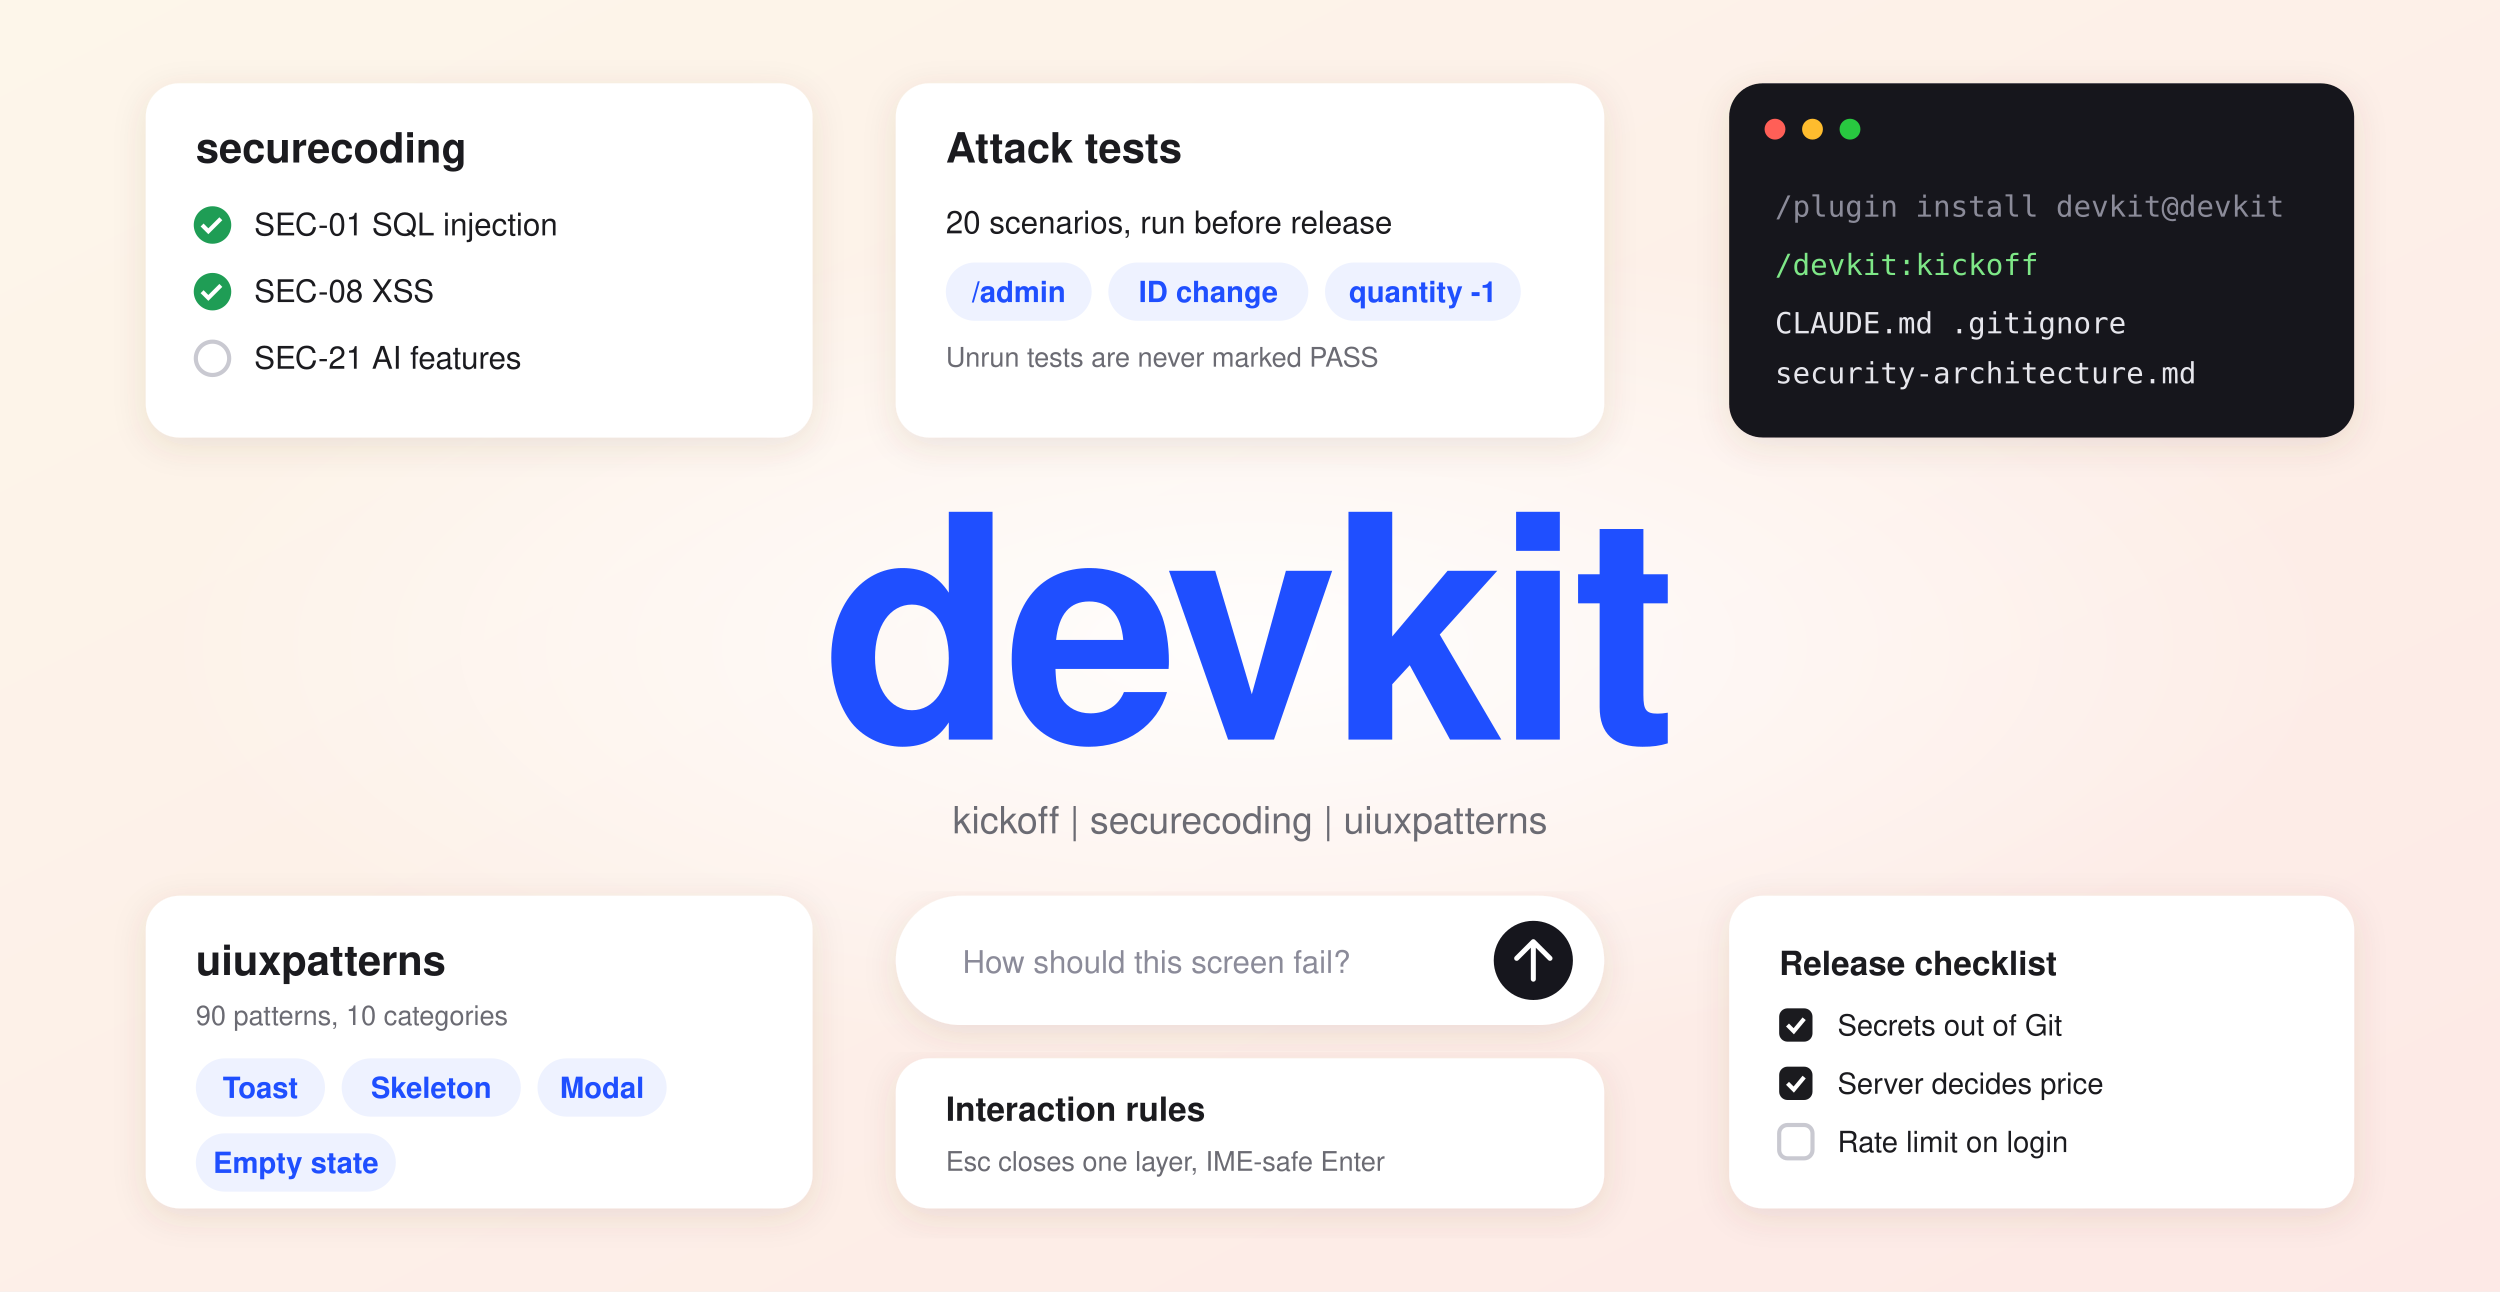
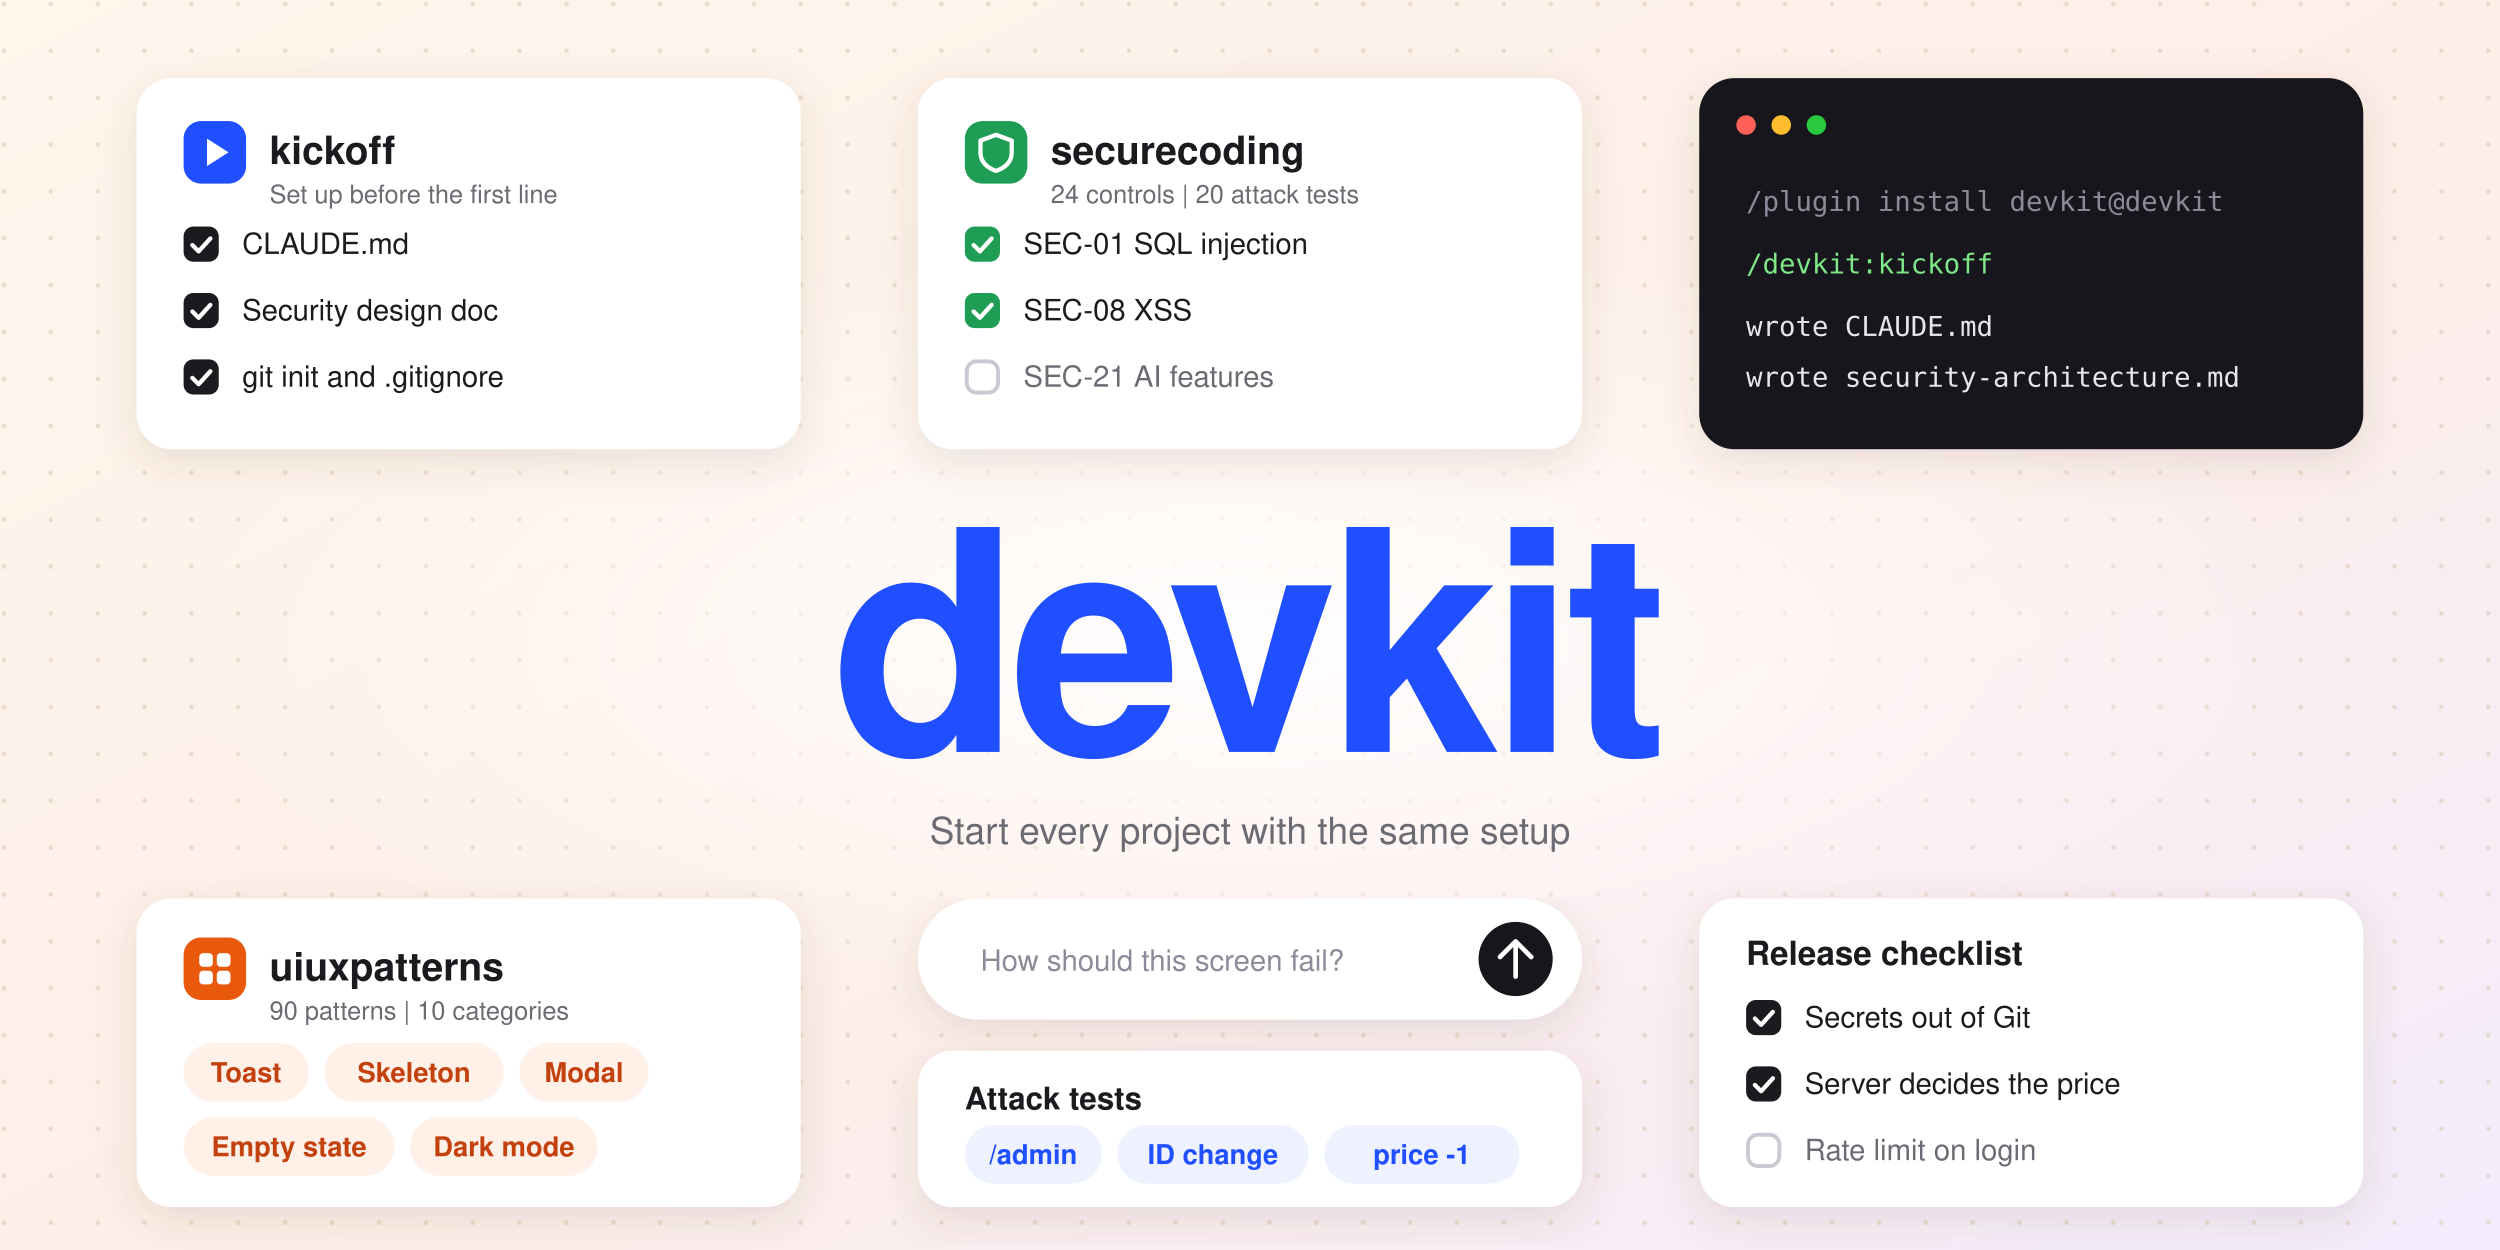
- <svg xmlns="http://www.w3.org/2000/svg" viewBox="0 0 1200 620" width="1200" height="620" role="img" aria-label="devkit: kickoff, securecoding, uiuxpatterns">
+ <svg xmlns="http://www.w3.org/2000/svg" viewBox="0 0 1280 640" width="1280" height="640" role="img" aria-label="devkit: kickoff, securecoding, uiuxpatterns">
  <defs>
    <linearGradient id="bg" x1="0" y1="0" x2="1" y2="1">
-       <stop offset="0" stop-color="#fdf6ea" />
-       <stop offset="1" stop-color="#fde9e6" />
+       <stop offset="0" stop-color="#fdf7ec" />
+       <stop offset="0.55" stop-color="#fdeee8" />
+       <stop offset="1" stop-color="#f3ecfd" />
    </linearGradient>
    <radialGradient id="glow" cx="0.5" cy="0.5" r="0.5">
-       <stop offset="0" stop-color="#fff" stop-opacity="0.9" />
+       <stop offset="0" stop-color="#fff" stop-opacity="0.95" />
      <stop offset="1" stop-color="#fff" stop-opacity="0" />
    </radialGradient>
-     <filter id="sh" x="-10%" y="-10%" width="120%" height="130%">
-       <feDropShadow dx="0" dy="4" stdDeviation="8" flood-color="#6b4a2a" flood-opacity="0.12" />
+     <pattern id="dots" width="24" height="24" patternUnits="userSpaceOnUse">
+       <circle cx="2" cy="2" r="1.2" fill="#d9c9b4" opacity="0.55" />
+     </pattern>
+     <filter id="sh" x="-10%" y="-10%" width="120%" height="135%">
+       <feDropShadow dx="0" dy="6" stdDeviation="10" flood-color="#6b4a2a" flood-opacity="0.13" />
    </filter>
  </defs>
  <style>
-     text { font-family: -apple-system, "Segoe UI", "Malgun Gothic", "Apple SD Gothic Neo", Helvetica, Arial, sans-serif; fill: #1b1b1f; }
-     .t { font-size: 20px; font-weight: 700; }
-     .r { font-size: 15px; }
-     .s { font-size: 13px; fill: #6b6b73; }
-     .card { fill: #fff; filter: url(#sh); }
-     .ok { fill: #1f9d55; }
-     .off { fill: #fff; stroke: #c9c9d1; stroke-width: 2; }
-     .chip { fill: #eef2ff; }
-     .chipt { font-size: 14px; fill: #1f4fff; font-weight: 600; }
-   </style>
-   <rect width="1200" height="620" fill="url(#bg)" />
-   <ellipse cx="600" cy="310" rx="520" ry="200" fill="url(#glow)" />
-   <rect class="card" x="70" y="40" width="320" height="170" rx="16" />
-   <text class="t" x="94" y="78">securecoding</text>
-   <g class="r">
-     <circle class="ok" cx="102" cy="108" r="9" />
-     <path d="M97 108l3 3 6-6" stroke="#fff" stroke-width="2" fill="none" />
-     <text x="122" y="113">SEC-01 SQL injection</text>
-     <circle class="ok" cx="102" cy="140" r="9" />
-     <path d="M97 140l3 3 6-6" stroke="#fff" stroke-width="2" fill="none" />
-     <text x="122" y="145">SEC-08 XSS</text>
-     <circle class="off" cx="102" cy="172" r="8" />
-     <text x="122" y="177">SEC-21 AI features</text>
-   </g>
-   <rect class="card" x="430" y="40" width="340" height="170" rx="16" />
-   <text class="t" x="454" y="78">Attack tests</text>
-   <text class="r" x="454" y="112">20 scenarios, run before release</text>
-   <rect class="chip" x="454" y="126" width="70" height="28" rx="14" />
-   <text class="chipt" x="489" y="145" text-anchor="middle">/admin</text>
-   <rect class="chip" x="532" y="126" width="96" height="28" rx="14" />
-   <text class="chipt" x="580" y="145" text-anchor="middle">ID change</text>
-   <rect class="chip" x="636" y="126" width="94" height="28" rx="14" />
-   <text class="chipt" x="683" y="145" text-anchor="middle">quantity -1</text>
-   <text class="s" x="454" y="176">Unrun tests are never marked PASS</text>
-   <rect x="830" y="40" width="300" height="170" rx="16" fill="#16161d" filter="url(#sh)" />
-   <circle cx="852" cy="62" r="5" fill="#ff5f57" />
-   <circle cx="870" cy="62" r="5" fill="#febc2e" />
-   <circle cx="888" cy="62" r="5" fill="#28c840" />
-   <g font-size="14" style="font-family: Consolas, Menlo, monospace">
-     <text x="852" y="104" style="fill:#8b8b99;font-family:Consolas,Menlo,monospace;font-size:14px">/plugin install devkit@devkit</text>
-     <text x="852" y="132" style="fill:#7ee787;font-family:Consolas,Menlo,monospace;font-size:14px">/devkit:kickoff</text>
-     <text x="852" y="160" style="fill:#e6e6ec;font-family:Consolas,Menlo,monospace;font-size:14px">CLAUDE.md  .gitignore</text>
-     <text x="852" y="184" style="fill:#e6e6ec;font-family:Consolas,Menlo,monospace;font-size:14px">security-architecture.md</text>
-   </g>
-   <text x="600" y="355" text-anchor="middle" style="font-size:150px;font-weight:900;fill:#1f4fff;letter-spacing:-4px">devkit</text>
-   <text x="600" y="400" text-anchor="middle" class="s" style="font-size:18px">kickoff  |  securecoding  |  uiuxpatterns</text>
-   <rect class="card" x="70" y="430" width="320" height="150" rx="16" />
-   <text class="t" x="94" y="468">uiuxpatterns</text>
-   <text class="s" x="94" y="492">90 patterns, 10 categories</text>
-   <rect class="chip" x="94" y="508" width="62" height="28" rx="14" />
-   <text class="chipt" x="125" y="527" text-anchor="middle">Toast</text>
-   <rect class="chip" x="164" y="508" width="86" height="28" rx="14" />
-   <text class="chipt" x="207" y="527" text-anchor="middle">Skeleton</text>
-   <rect class="chip" x="258" y="508" width="62" height="28" rx="14" />
-   <text class="chipt" x="289" y="527" text-anchor="middle">Modal</text>
-   <rect class="chip" x="94" y="544" width="96" height="28" rx="14" />
-   <text class="chipt" x="142" y="563" text-anchor="middle">Empty state</text>
-   <rect class="card" x="430" y="430" width="340" height="62" rx="31" />
-   <text class="r" x="462" y="467" style="fill:#8b8b99">How should this screen fail?</text>
-   <circle cx="736" cy="461" r="19" fill="#16161d" />
-   <path d="M736 470v-18m-8 8l8-8 8 8" stroke="#fff" stroke-width="2.4" fill="none" stroke-linecap="round" stroke-linejoin="round" />
-   <rect class="card" x="430" y="508" width="340" height="72" rx="16" />
-   <text class="t" x="454" y="538" style="font-size:16px">Interaction rules</text>
-   <text class="s" x="454" y="562">Esc closes one layer, IME-safe Enter</text>
-   <rect class="card" x="830" y="430" width="300" height="150" rx="16" />
-   <text class="t" x="854" y="468" style="font-size:16px">Release checklist</text>
-   <g class="r">
-     <rect x="854" y="484" width="16" height="16" rx="4" fill="#1b1b1f" />
-     <path d="M858 492l3 3 5-6" stroke="#fff" stroke-width="2" fill="none" />
-     <text x="882" y="497" style="font-size:14px">Secrets out of Git</text>
-     <rect x="854" y="512" width="16" height="16" rx="4" fill="#1b1b1f" />
-     <path d="M858 520l3 3 5-6" stroke="#fff" stroke-width="2" fill="none" />
-     <text x="882" y="525" style="font-size:14px">Server decides price</text>
-     <rect x="854" y="540" width="16" height="16" rx="4" class="off" />
-     <text x="882" y="553" style="font-size:14px">Rate limit on login</text>
-   </g>
+ text{font-family:-apple-system,"Segoe UI","Malgun Gothic","Apple SD Gothic Neo",Helvetica,Arial,sans-serif;fill:#1b1b1f}
+ .t{font-size:20px;font-weight:700} .r{font-size:15px} .s{font-size:13px;fill:#6b6b73}
+ .card{fill:#fff;filter:url(#sh)} .off{fill:#fff;stroke:#c9c9d1;stroke-width:2}
+ .m{font-family:Consolas,Menlo,monospace;font-size:14px}
+ </style>
+   <rect width="1280" height="640" fill="url(#bg)" />
+   <rect width="1280" height="640" fill="url(#dots)" />
+   <ellipse cx="640" cy="330" rx="560" ry="210" fill="url(#glow)" />
+   <rect class="card" x="70" y="40" width="340" height="190" rx="18" />
+   <rect x="94" y="62" width="32" height="32" rx="9" fill="#1f4fff" />
+   <path d="M106 71l11 7-11 7z" fill="#fff" />
+   <text x="138" y="84" class="t">kickoff</text>
+   <text x="138" y="104" class="s">Set up before the first line</text>
+   <rect x="94" y="116" width="18" height="18" rx="5" fill="#1b1b1f" />
+   <path d="M98.5 125.5l3.2 3.2 6-6.6" stroke="#fff" stroke-width="2.2" fill="none" stroke-linecap="round" stroke-linejoin="round" />
+   <text x="124" y="130" class="r">CLAUDE.md</text>
+   <rect x="94" y="150" width="18" height="18" rx="5" fill="#1b1b1f" />
+   <path d="M98.5 159.5l3.2 3.2 6-6.6" stroke="#fff" stroke-width="2.2" fill="none" stroke-linecap="round" stroke-linejoin="round" />
+   <text x="124" y="164" class="r">Security design doc</text>
+   <rect x="94" y="184" width="18" height="18" rx="5" fill="#1b1b1f" />
+   <path d="M98.5 193.5l3.2 3.2 6-6.6" stroke="#fff" stroke-width="2.2" fill="none" stroke-linecap="round" stroke-linejoin="round" />
+   <text x="124" y="198" class="r">git init and .gitignore</text>
+   <rect class="card" x="470" y="40" width="340" height="190" rx="18" />
+   <rect x="494" y="62" width="32" height="32" rx="9" fill="#1f9d55" />
+   <path d="M510 69l8 3v6c0 5-3.5 8-8 9.5-4.5-1.5-8-4.5-8-9.5v-6z" fill="none" stroke="#fff" stroke-width="2.2" stroke-linejoin="round" />
+   <text x="538" y="84" class="t">securecoding</text>
+   <text x="538" y="104" class="s">24 controls | 20 attack tests</text>
+   <rect x="494" y="116" width="18" height="18" rx="5" fill="#1f9d55" />
+   <path d="M498.5 125.5l3.2 3.2 6-6.6" stroke="#fff" stroke-width="2.2" fill="none" stroke-linecap="round" stroke-linejoin="round" />
+   <text x="524" y="130" class="r">SEC-01 SQL injection</text>
+   <rect x="494" y="150" width="18" height="18" rx="5" fill="#1f9d55" />
+   <path d="M498.5 159.5l3.2 3.2 6-6.6" stroke="#fff" stroke-width="2.2" fill="none" stroke-linecap="round" stroke-linejoin="round" />
+   <text x="524" y="164" class="r">SEC-08 XSS</text>
+   <rect x="495" y="185" width="16" height="16" rx="5" class="off" />
+   <text x="524" y="198" class="r" style="fill:#6b6b73">SEC-21 AI features</text>
+   <rect x="870" y="40" width="340" height="190" rx="18" fill="#16161d" filter="url(#sh)" />
+   <circle cx="894" cy="64" r="5" fill="#ff5f57" />
+   <circle cx="912" cy="64" r="5" fill="#febc2e" />
+   <circle cx="930" cy="64" r="5" fill="#28c840" />
+   <text class="m" x="894" y="108" style="fill:#8b8b99">/plugin install devkit@devkit</text>
+   <text class="m" x="894" y="140" style="fill:#7ee787">/devkit:kickoff</text>
+   <text class="m" x="894" y="172" style="fill:#e6e6ec">wrote CLAUDE.md</text>
+   <text class="m" x="894" y="198" style="fill:#e6e6ec">wrote security-architecture.md</text>
+   <text x="640" y="385" text-anchor="middle" style="font-size:158px;font-weight:900;fill:#1f4fff;letter-spacing:-5px">devkit</text>
+   <text x="640" y="432" text-anchor="middle" style="font-size:19px;fill:#6b6b73">Start every project with the same setup</text>
+   <rect class="card" x="70" y="460" width="340" height="158" rx="18" />
+   <rect x="94" y="480" width="32" height="32" rx="9" fill="#e8590c" />
+   <rect x="102" y="488" width="7" height="7" rx="2" fill="#fff" />
+   <rect x="102" y="497" width="7" height="7" rx="2" fill="#fff" />
+   <rect x="111" y="488" width="7" height="7" rx="2" fill="#fff" />
+   <rect x="111" y="497" width="7" height="7" rx="2" fill="#fff" />
+   <text x="138" y="502" class="t">uiuxpatterns</text>
+   <text x="138" y="522" class="s">90 patterns | 10 categories</text>
+   <rect x="94" y="534" width="64" height="30" rx="15" fill="#fff1e8" />
+   <text x="126.0" y="554" text-anchor="middle" style="font-size:14px;font-weight:600;fill:#c2410c">Toast</text>
+   <rect x="166" y="534" width="92" height="30" rx="15" fill="#fff1e8" />
+   <text x="212.0" y="554" text-anchor="middle" style="font-size:14px;font-weight:600;fill:#c2410c">Skeleton</text>
+   <rect x="266" y="534" width="66" height="30" rx="15" fill="#fff1e8" />
+   <text x="299.0" y="554" text-anchor="middle" style="font-size:14px;font-weight:600;fill:#c2410c">Modal</text>
+   <rect x="94" y="572" width="108" height="30" rx="15" fill="#fff1e8" />
+   <text x="148.0" y="592" text-anchor="middle" style="font-size:14px;font-weight:600;fill:#c2410c">Empty state</text>
+   <rect x="210" y="572" width="96" height="30" rx="15" fill="#fff1e8" />
+   <text x="258.0" y="592" text-anchor="middle" style="font-size:14px;font-weight:600;fill:#c2410c">Dark mode</text>
+   <rect class="card" x="470" y="460" width="340" height="62" rx="31" />
+   <text class="r" x="502" y="497" style="fill:#8b8b99">How should this screen fail?</text>
+   <circle cx="776" cy="491" r="19" fill="#16161d" />
+   <path d="M776 500v-18m-8 8l8-8 8 8" stroke="#fff" stroke-width="2.4" fill="none" stroke-linecap="round" stroke-linejoin="round" />
+   <rect class="card" x="470" y="538" width="340" height="80" rx="18" />
+   <text class="t" x="494" y="568" style="font-size:16px">Attack tests</text>
+   <rect x="494" y="576" width="70" height="30" rx="15" fill="#eef2ff" />
+   <text x="529.0" y="596" text-anchor="middle" style="font-size:14px;font-weight:600;fill:#1f4fff">/admin</text>
+   <rect x="572" y="576" width="98" height="30" rx="15" fill="#eef2ff" />
+   <text x="621.0" y="596" text-anchor="middle" style="font-size:14px;font-weight:600;fill:#1f4fff">ID change</text>
+   <rect x="678" y="576" width="100" height="30" rx="15" fill="#eef2ff" />
+   <text x="728.0" y="596" text-anchor="middle" style="font-size:14px;font-weight:600;fill:#1f4fff">price -1</text>
+   <rect class="card" x="870" y="460" width="340" height="158" rx="18" />
+   <text class="t" x="894" y="494" style="font-size:17px">Release checklist</text>
+   <rect x="894" y="512" width="18" height="18" rx="5" fill="#1b1b1f" />
+   <path d="M898.5 521.5l3.2 3.2 6-6.6" stroke="#fff" stroke-width="2.2" fill="none" stroke-linecap="round" stroke-linejoin="round" />
+   <text x="924" y="526" class="r">Secrets out of Git</text>
+   <rect x="894" y="546" width="18" height="18" rx="5" fill="#1b1b1f" />
+   <path d="M898.5 555.5l3.2 3.2 6-6.6" stroke="#fff" stroke-width="2.2" fill="none" stroke-linecap="round" stroke-linejoin="round" />
+   <text x="924" y="560" class="r">Server decides the price</text>
+   <rect x="895" y="581" width="16" height="16" rx="5" class="off" />
+   <text x="924" y="594" class="r" style="fill:#6b6b73">Rate limit on login</text>
</svg>
